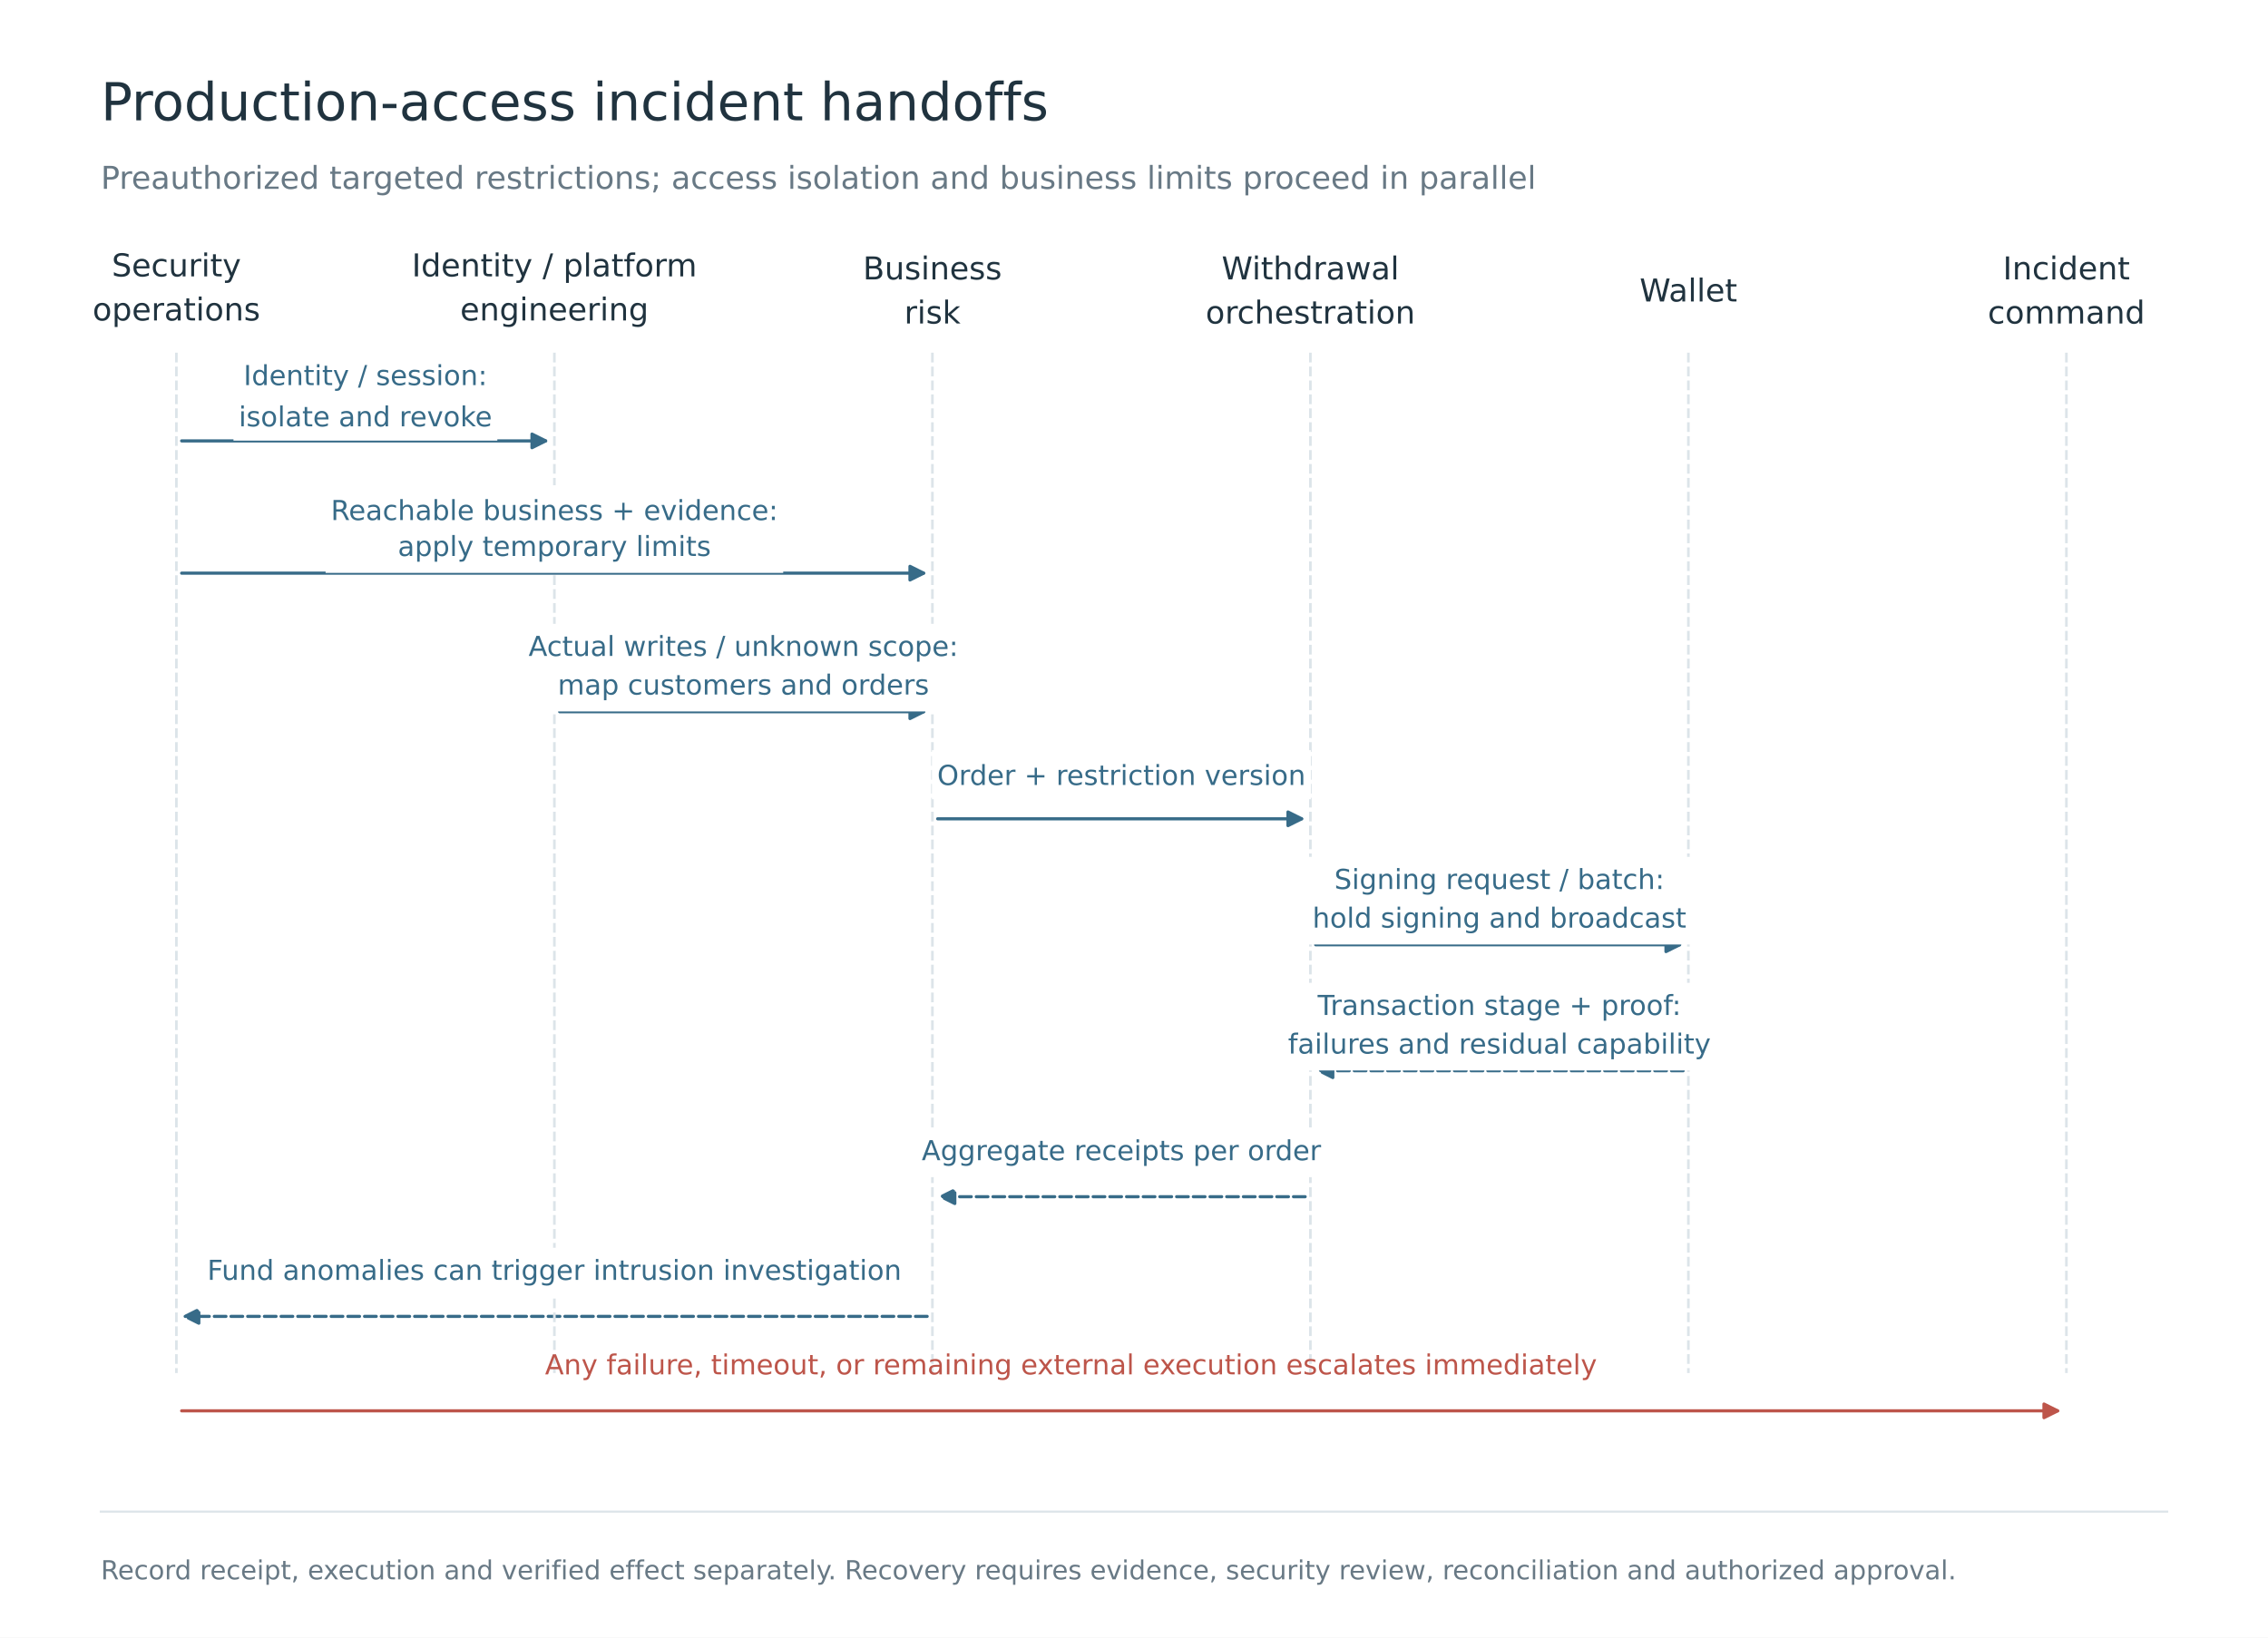
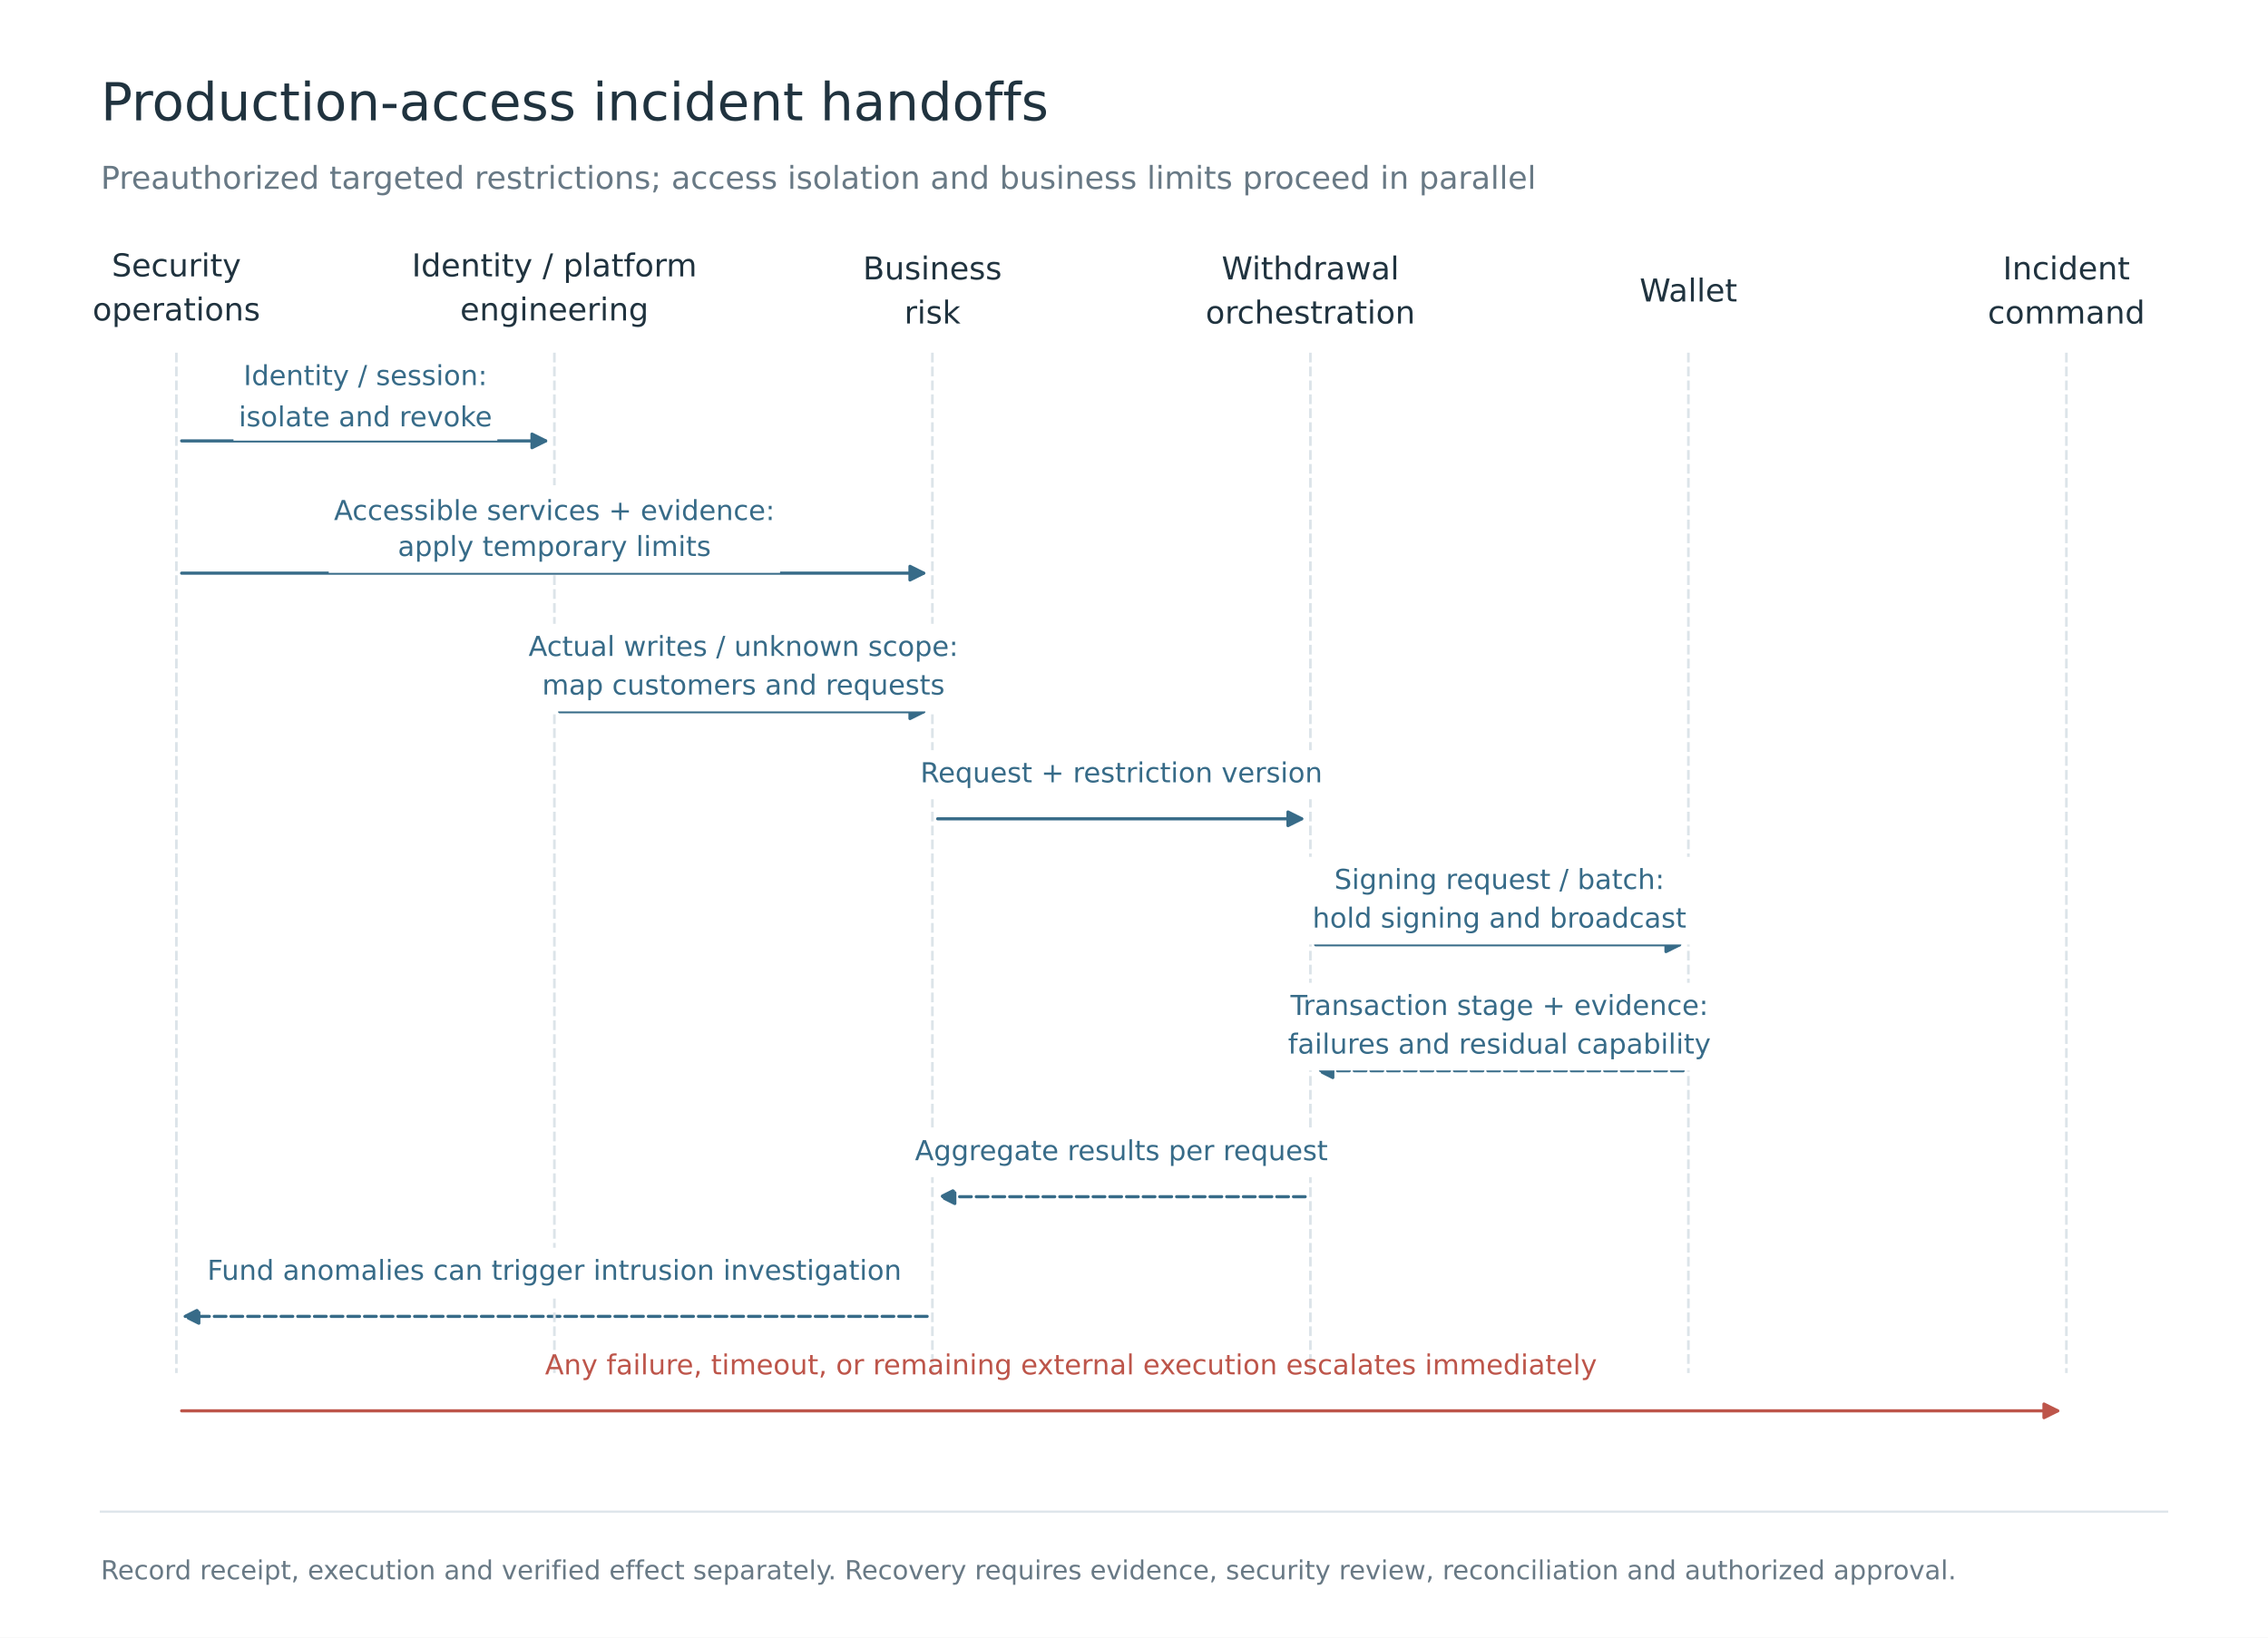
<svg xmlns="http://www.w3.org/2000/svg" width="864pt" height="624pt" viewBox="0 0 864 624" version="1.1">
  <defs>
    <style type="text/css">*{stroke-linejoin: round; stroke-linecap: butt}</style>
  </defs>
  <g id="figure_1">
    <g id="patch_1">
      <path d="M 0 624 L 864 624 L 864 0 L 0 0 z " style="fill: #ffffff" />
    </g>
    <g id="axes_1">
      <g id="patch_2">
-         <path d="M 69.2 168 Q 139.201 168 207.861 168 " clip-path="url(#p309d7b1a5b)" style="fill: none; stroke: #376b88; stroke-width: 1.2; stroke-linecap: round" />
-         <path d="M 202.661 165.4 L 207.861 168 L 202.661 170.6 z " clip-path="url(#p309d7b1a5b)" style="fill: #376b88; stroke: #376b88; stroke-width: 1.2; stroke-linecap: round" />
+         <path d="M 69.2 168 Q 139.201 168 207.861 168 " clip-path="url(#p28601bdc70)" style="fill: none; stroke: #376b88; stroke-width: 1.2; stroke-linecap: round" />
+         <path d="M 202.661 165.4 L 207.861 168 L 202.661 170.6 z " clip-path="url(#p28601bdc70)" style="fill: #376b88; stroke: #376b88; stroke-width: 1.2; stroke-linecap: round" />
      </g>
      <g id="patch_3">
-         <path d="M 69.2 218.4 Q 211.198 218.4 351.855 218.4 " clip-path="url(#p309d7b1a5b)" style="fill: none; stroke: #376b88; stroke-width: 1.2; stroke-linecap: round" />
-         <path d="M 346.655 215.8 L 351.855 218.4 L 346.655 221 z " clip-path="url(#p309d7b1a5b)" style="fill: #376b88; stroke: #376b88; stroke-width: 1.2; stroke-linecap: round" />
+         <path d="M 69.2 218.4 Q 211.198 218.4 351.855 218.4 " clip-path="url(#p28601bdc70)" style="fill: none; stroke: #376b88; stroke-width: 1.2; stroke-linecap: round" />
+         <path d="M 346.655 215.8 L 351.855 218.4 L 346.655 221 z " clip-path="url(#p28601bdc70)" style="fill: #376b88; stroke: #376b88; stroke-width: 1.2; stroke-linecap: round" />
      </g>
      <g id="patch_4">
-         <path d="M 213.2 271.2 Q 283.201 271.2 351.861 271.2 " clip-path="url(#p309d7b1a5b)" style="fill: none; stroke: #376b88; stroke-width: 1.2; stroke-linecap: round" />
-         <path d="M 346.661 268.6 L 351.861 271.2 L 346.661 273.8 z " clip-path="url(#p309d7b1a5b)" style="fill: #376b88; stroke: #376b88; stroke-width: 1.2; stroke-linecap: round" />
+         <path d="M 213.2 271.2 Q 283.201 271.2 351.861 271.2 " clip-path="url(#p28601bdc70)" style="fill: none; stroke: #376b88; stroke-width: 1.2; stroke-linecap: round" />
+         <path d="M 346.661 268.6 L 351.861 271.2 L 346.661 273.8 z " clip-path="url(#p28601bdc70)" style="fill: #376b88; stroke: #376b88; stroke-width: 1.2; stroke-linecap: round" />
      </g>
      <g id="patch_5">
-         <path d="M 357.2 312 Q 427.201 312 495.861 312 " clip-path="url(#p309d7b1a5b)" style="fill: none; stroke: #376b88; stroke-width: 1.2; stroke-linecap: round" />
-         <path d="M 490.661 309.4 L 495.861 312 L 490.661 314.6 z " clip-path="url(#p309d7b1a5b)" style="fill: #376b88; stroke: #376b88; stroke-width: 1.2; stroke-linecap: round" />
+         <path d="M 357.2 312 Q 427.201 312 495.861 312 " clip-path="url(#p28601bdc70)" style="fill: none; stroke: #376b88; stroke-width: 1.2; stroke-linecap: round" />
+         <path d="M 490.661 309.4 L 495.861 312 L 490.661 314.6 z " clip-path="url(#p28601bdc70)" style="fill: #376b88; stroke: #376b88; stroke-width: 1.2; stroke-linecap: round" />
      </g>
      <g id="patch_6">
-         <path d="M 501.2 360 Q 571.201 360 639.861 360 " clip-path="url(#p309d7b1a5b)" style="fill: none; stroke: #376b88; stroke-width: 1.2; stroke-linecap: round" />
-         <path d="M 634.661 357.4 L 639.861 360 L 634.661 362.6 z " clip-path="url(#p309d7b1a5b)" style="fill: #376b88; stroke: #376b88; stroke-width: 1.2; stroke-linecap: round" />
+         <path d="M 501.2 360 Q 571.201 360 639.861 360 " clip-path="url(#p28601bdc70)" style="fill: none; stroke: #376b88; stroke-width: 1.2; stroke-linecap: round" />
+         <path d="M 634.661 357.4 L 639.861 360 L 634.661 362.6 z " clip-path="url(#p28601bdc70)" style="fill: #376b88; stroke: #376b88; stroke-width: 1.2; stroke-linecap: round" />
      </g>
      <g id="patch_7">
-         <path d="M 641.2 408 Q 571.199 408 502.539 408 " clip-path="url(#p309d7b1a5b)" style="fill: none; stroke-dasharray: 4.44,1.92; stroke-dashoffset: 0; stroke: #376b88; stroke-width: 1.2; stroke-linecap: round" />
-         <path d="M 507.739 410.6 L 502.539 408 L 507.739 405.4 z " clip-path="url(#p309d7b1a5b)" style="fill: #376b88; stroke-dasharray: 4.44,1.92; stroke-dashoffset: 0; stroke: #376b88; stroke-width: 1.2; stroke-linecap: round" />
+         <path d="M 641.2 408 Q 571.199 408 502.539 408 " clip-path="url(#p28601bdc70)" style="fill: none; stroke-dasharray: 4.44,1.92; stroke-dashoffset: 0; stroke: #376b88; stroke-width: 1.2; stroke-linecap: round" />
+         <path d="M 507.739 410.6 L 502.539 408 L 507.739 405.4 z " clip-path="url(#p28601bdc70)" style="fill: #376b88; stroke-dasharray: 4.44,1.92; stroke-dashoffset: 0; stroke: #376b88; stroke-width: 1.2; stroke-linecap: round" />
      </g>
      <g id="patch_8">
-         <path d="M 497.2 456 Q 427.199 456 358.539 456 " clip-path="url(#p309d7b1a5b)" style="fill: none; stroke-dasharray: 4.44,1.92; stroke-dashoffset: 0; stroke: #376b88; stroke-width: 1.2; stroke-linecap: round" />
-         <path d="M 363.739 458.6 L 358.539 456 L 363.739 453.4 z " clip-path="url(#p309d7b1a5b)" style="fill: #376b88; stroke-dasharray: 4.44,1.92; stroke-dashoffset: 0; stroke: #376b88; stroke-width: 1.2; stroke-linecap: round" />
+         <path d="M 497.2 456 Q 427.199 456 358.539 456 " clip-path="url(#p28601bdc70)" style="fill: none; stroke-dasharray: 4.44,1.92; stroke-dashoffset: 0; stroke: #376b88; stroke-width: 1.2; stroke-linecap: round" />
+         <path d="M 363.739 458.6 L 358.539 456 L 363.739 453.4 z " clip-path="url(#p28601bdc70)" style="fill: #376b88; stroke-dasharray: 4.44,1.92; stroke-dashoffset: 0; stroke: #376b88; stroke-width: 1.2; stroke-linecap: round" />
      </g>
      <g id="patch_9">
-         <path d="M 353.2 501.6 Q 211.202 501.6 70.545 501.6 " clip-path="url(#p309d7b1a5b)" style="fill: none; stroke-dasharray: 4.44,1.92; stroke-dashoffset: 0; stroke: #376b88; stroke-width: 1.2; stroke-linecap: round" />
-         <path d="M 75.745 504.2 L 70.545 501.6 L 75.745 499 z " clip-path="url(#p309d7b1a5b)" style="fill: #376b88; stroke-dasharray: 4.44,1.92; stroke-dashoffset: 0; stroke: #376b88; stroke-width: 1.2; stroke-linecap: round" />
+         <path d="M 353.2 501.6 Q 211.202 501.6 70.545 501.6 " clip-path="url(#p28601bdc70)" style="fill: none; stroke-dasharray: 4.44,1.92; stroke-dashoffset: 0; stroke: #376b88; stroke-width: 1.2; stroke-linecap: round" />
+         <path d="M 75.745 504.2 L 70.545 501.6 L 75.745 499 z " clip-path="url(#p28601bdc70)" style="fill: #376b88; stroke-dasharray: 4.44,1.92; stroke-dashoffset: 0; stroke: #376b88; stroke-width: 1.2; stroke-linecap: round" />
      </g>
      <g id="patch_10">
-         <path d="M 69.202 537.6 Q 427.2 537.6 783.856 537.6 " clip-path="url(#p309d7b1a5b)" style="fill: none; stroke: #bd554a; stroke-width: 1.2; stroke-linecap: round" />
-         <path d="M 778.656 535 L 783.856 537.6 L 778.656 540.2 z " clip-path="url(#p309d7b1a5b)" style="fill: #bd554a; stroke: #bd554a; stroke-width: 1.2; stroke-linecap: round" />
+         <path d="M 69.202 537.6 Q 427.2 537.6 783.856 537.6 " clip-path="url(#p28601bdc70)" style="fill: none; stroke: #bd554a; stroke-width: 1.2; stroke-linecap: round" />
+         <path d="M 778.656 535 L 783.856 537.6 L 778.656 540.2 z " clip-path="url(#p28601bdc70)" style="fill: #bd554a; stroke: #bd554a; stroke-width: 1.2; stroke-linecap: round" />
      </g>
      <g id="line2d_1">
-         <path d="M 67.2 134.4 L 67.2 523.2 " clip-path="url(#p309d7b1a5b)" style="fill: none; stroke-dasharray: 3.7,1.6; stroke-dashoffset: 0; stroke: #dce4e9" />
+         <path d="M 67.2 134.4 L 67.2 523.2 " clip-path="url(#p28601bdc70)" style="fill: none; stroke-dasharray: 3.7,1.6; stroke-dashoffset: 0; stroke: #dce4e9" />
      </g>
      <g id="line2d_2">
-         <path d="M 211.2 134.4 L 211.2 523.2 " clip-path="url(#p309d7b1a5b)" style="fill: none; stroke-dasharray: 3.7,1.6; stroke-dashoffset: 0; stroke: #dce4e9" />
+         <path d="M 211.2 134.4 L 211.2 523.2 " clip-path="url(#p28601bdc70)" style="fill: none; stroke-dasharray: 3.7,1.6; stroke-dashoffset: 0; stroke: #dce4e9" />
      </g>
      <g id="line2d_3">
-         <path d="M 355.2 134.4 L 355.2 523.2 " clip-path="url(#p309d7b1a5b)" style="fill: none; stroke-dasharray: 3.7,1.6; stroke-dashoffset: 0; stroke: #dce4e9" />
+         <path d="M 355.2 134.4 L 355.2 523.2 " clip-path="url(#p28601bdc70)" style="fill: none; stroke-dasharray: 3.7,1.6; stroke-dashoffset: 0; stroke: #dce4e9" />
      </g>
      <g id="line2d_4">
-         <path d="M 499.2 134.4 L 499.2 523.2 " clip-path="url(#p309d7b1a5b)" style="fill: none; stroke-dasharray: 3.7,1.6; stroke-dashoffset: 0; stroke: #dce4e9" />
+         <path d="M 499.2 134.4 L 499.2 523.2 " clip-path="url(#p28601bdc70)" style="fill: none; stroke-dasharray: 3.7,1.6; stroke-dashoffset: 0; stroke: #dce4e9" />
      </g>
      <g id="line2d_5">
-         <path d="M 643.2 134.4 L 643.2 523.2 " clip-path="url(#p309d7b1a5b)" style="fill: none; stroke-dasharray: 3.7,1.6; stroke-dashoffset: 0; stroke: #dce4e9" />
+         <path d="M 643.2 134.4 L 643.2 523.2 " clip-path="url(#p28601bdc70)" style="fill: none; stroke-dasharray: 3.7,1.6; stroke-dashoffset: 0; stroke: #dce4e9" />
      </g>
      <g id="line2d_6">
-         <path d="M 787.2 134.4 L 787.2 523.2 " clip-path="url(#p309d7b1a5b)" style="fill: none; stroke-dasharray: 3.7,1.6; stroke-dashoffset: 0; stroke: #dce4e9" />
+         <path d="M 787.2 134.4 L 787.2 523.2 " clip-path="url(#p28601bdc70)" style="fill: none; stroke-dasharray: 3.7,1.6; stroke-dashoffset: 0; stroke: #dce4e9" />
      </g>
      <g id="line2d_7">
-         <path d="M 38.4 576 L 825.6 576 " clip-path="url(#p309d7b1a5b)" style="fill: none; stroke: #dce4e9; stroke-width: 0.8; stroke-linecap: square" />
+         <path d="M 38.4 576 L 825.6 576 " clip-path="url(#p28601bdc70)" style="fill: none; stroke: #dce4e9; stroke-width: 0.8; stroke-linecap: square" />
      </g>
      <g id="text_1">
        <text style="font-size: 20px; font-family: 'DejaVu Sans'; text-anchor: start; fill: #20333f" x="38.4" y="45.856" transform="rotate(-0 38.4 45.85625)">Production-access incident handoffs</text>
      </g>
      <g id="text_2">
        <text style="font-size: 12px; font-family: 'DejaVu Sans'; text-anchor: start; fill: #687985" x="38.4" y="71.951" transform="rotate(-0 38.4 71.95125)">Preauthorized targeted restrictions; access isolation and business limits proceed in parallel</text>
      </g>
      <g id="text_3">
        <text style="font-size: 12px; font-family: 'DejaVu Sans'; fill: #20333f" transform="translate(42.56063 105.3113)">Security</text>
        <text style="font-size: 12px; font-family: 'DejaVu Sans'; fill: #20333f" transform="translate(35.26594 122.1112)">operations</text>
      </g>
      <g id="text_4">
        <text style="font-size: 12px; font-family: 'DejaVu Sans'; fill: #20333f" transform="translate(156.8747 105.3113)">Identity / platform</text>
        <text style="font-size: 12px; font-family: 'DejaVu Sans'; fill: #20333f" transform="translate(175.2984 122.1112)">engineering</text>
      </g>
      <g id="text_5">
        <text style="font-size: 12px; font-family: 'DejaVu Sans'; fill: #20333f" transform="translate(328.7428 106.4737)">Business</text>
        <text style="font-size: 12px; font-family: 'DejaVu Sans'; fill: #20333f" transform="translate(344.4666 123.2738)">risk</text>
      </g>
      <g id="text_6">
        <text style="font-size: 12px; font-family: 'DejaVu Sans'; fill: #20333f" transform="translate(465.375 106.4737)">Withdrawal</text>
        <text style="font-size: 12px; font-family: 'DejaVu Sans'; fill: #20333f" transform="translate(459.2869 123.2738)">orchestration</text>
      </g>
      <g id="text_7">
        <text style="font-size: 12px; font-family: 'DejaVu Sans'; text-anchor: middle; fill: #20333f" x="643.2" y="114.874" transform="rotate(-0 643.2 114.8738)">Wallet</text>
      </g>
      <g id="text_8">
        <text style="font-size: 12px; font-family: 'DejaVu Sans'; fill: #20333f" transform="translate(763.0059 106.4737)">Incident</text>
        <text style="font-size: 12px; font-family: 'DejaVu Sans'; fill: #20333f" transform="translate(757.2525 123.2738)">command</text>
      </g>
      <g id="text_9">
        <g id="patch_11">
          <path d="M 88.944 167.895 L 189.456 167.895 L 189.456 134.505 L 88.944 134.505 z " style="fill: #ffffff" />
        </g>
        <text style="font-size: 10.5px; font-family: 'DejaVu Sans'; fill: #376b88" transform="translate(92.77113 146.7473)">Identity / session:</text>
        <text style="font-size: 10.5px; font-family: 'DejaVu Sans'; fill: #376b88" transform="translate(90.93937 162.4645)">isolate and revoke</text>
      </g>
      <g id="text_10">
        <g id="patch_12">
-           <path d="M 124.034 218.295 L 298.366 218.295 L 298.366 184.905 L 124.034 184.905 z " style="fill: #ffffff" />
+           <path d="M 125.233 218.295 L 297.167 218.295 L 297.167 184.905 L 125.233 184.905 z " style="fill: #ffffff" />
        </g>
-         <text style="font-size: 10.5px; font-family: 'DejaVu Sans'; fill: #376b88" transform="translate(126.0286 198.1645)">Reachable business + evidence:</text>
+         <text style="font-size: 10.5px; font-family: 'DejaVu Sans'; fill: #376b88" transform="translate(127.2279 198.1645)">Accessible services + evidence:</text>
        <text style="font-size: 10.5px; font-family: 'DejaVu Sans'; fill: #376b88" transform="translate(151.5428 211.8473)">apply temporary limits</text>
      </g>
      <g id="text_11">
        <g id="patch_13">
          <path d="M 199.361 271.095 L 367.039 271.095 L 367.039 237.705 L 199.361 237.705 z " style="fill: #ffffff" />
        </g>
        <text style="font-size: 10.5px; font-family: 'DejaVu Sans'; fill: #376b88" transform="translate(201.3558 249.9473)">Actual writes / unknown scope:</text>
-         <text style="font-size: 10.5px; font-family: 'DejaVu Sans'; fill: #376b88" transform="translate(212.4612 264.6473)">map customers and orders</text>
+         <text style="font-size: 10.5px; font-family: 'DejaVu Sans'; fill: #376b88" transform="translate(206.5049 264.6473)">map customers and requests</text>
      </g>
      <g id="text_12">
        <g id="patch_14">
-           <path d="M 355.025 304.545 L 499.375 304.545 L 499.375 285.855 L 355.025 285.855 z " style="fill: #ffffff" />
+           <path d="M 348.619 304.545 L 505.781 304.545 L 505.781 285.855 L 348.619 285.855 z " style="fill: #ffffff" />
        </g>
-         <text style="font-size: 10.5px; font-family: 'DejaVu Sans'; text-anchor: middle; fill: #376b88" x="427.2" y="299.115" transform="rotate(-0 427.2 299.1145)">Order + restriction version</text>
+         <text style="font-size: 10.5px; font-family: 'DejaVu Sans'; text-anchor: middle; fill: #376b88" x="427.2" y="298.097" transform="rotate(-0 427.2 298.0973)">Request + restriction version</text>
      </g>
      <g id="text_13">
        <g id="patch_15">
          <path d="M 497.984 359.895 L 644.416 359.895 L 644.416 326.505 L 497.984 326.505 z " style="fill: #ffffff" />
        </g>
        <text style="font-size: 10.5px; font-family: 'DejaVu Sans'; fill: #376b88" transform="translate(508.3083 338.7473)">Signing request / batch:</text>
        <text style="font-size: 10.5px; font-family: 'DejaVu Sans'; fill: #376b88" transform="translate(499.9788 353.4473)">hold signing and broadcast</text>
      </g>
      <g id="text_14">
        <g id="patch_16">
          <path d="M 488.674 407.895 L 653.726 407.895 L 653.726 374.505 L 488.674 374.505 z " style="fill: #ffffff" />
        </g>
-         <text style="font-size: 10.5px; font-family: 'DejaVu Sans'; fill: #376b88" transform="translate(501.9591 386.7473)">Transaction stage + proof:</text>
+         <text style="font-size: 10.5px; font-family: 'DejaVu Sans'; fill: #376b88" transform="translate(491.6166 386.7473)">Transaction stage + evidence:</text>
        <text style="font-size: 10.5px; font-family: 'DejaVu Sans'; fill: #376b88" transform="translate(490.6691 401.4473)">failures and residual capability</text>
      </g>
      <g id="text_15">
        <g id="patch_17">
-           <path d="M 349.134 448.545 L 505.266 448.545 L 505.266 429.855 L 349.134 429.855 z " style="fill: #ffffff" />
+           <path d="M 346.566 448.545 L 507.834 448.545 L 507.834 429.855 L 346.566 429.855 z " style="fill: #ffffff" />
        </g>
-         <text style="font-size: 10.5px; font-family: 'DejaVu Sans'; text-anchor: middle; fill: #376b88" x="427.2" y="442.097" transform="rotate(-0 427.2 442.0973)">Aggregate receipts per order</text>
+         <text style="font-size: 10.5px; font-family: 'DejaVu Sans'; text-anchor: middle; fill: #376b88" x="427.2" y="442.097" transform="rotate(-0 427.2 442.0973)">Aggregate results per request</text>
      </g>
      <g id="text_16">
        <g id="patch_18">
          <path d="M 76.968 494.145 L 345.432 494.145 L 345.432 475.455 L 76.968 475.455 z " style="fill: #ffffff" />
        </g>
        <text style="font-size: 10.5px; font-family: 'DejaVu Sans'; text-anchor: middle; fill: #376b88" x="211.2" y="487.697" transform="rotate(-0 211.2 487.6973)">Fund anomalies can trigger intrusion investigation</text>
      </g>
      <g id="text_17">
        <text style="font-size: 10.5px; font-family: 'DejaVu Sans'; text-anchor: middle; fill: #bd554a" x="408" y="523.697" transform="rotate(-0 408 523.6973)">Any failure, timeout, or remaining external execution escalates immediately</text>
      </g>
      <g id="text_18">
        <text style="font-size: 10px; font-family: 'DejaVu Sans'; text-anchor: start; fill: #687985" x="38.4" y="601.799" transform="rotate(-0 38.4 601.7994)">Record receipt, execution and verified effect separately. Recovery requires evidence, security review, reconciliation and authorized approval.</text>
      </g>
    </g>
  </g>
  <defs>
-     <clipPath id="p309d7b1a5b">
+     <clipPath id="p28601bdc70">
      <rect x="0" y="0" width="864" height="624" />
    </clipPath>
  </defs>
</svg>
